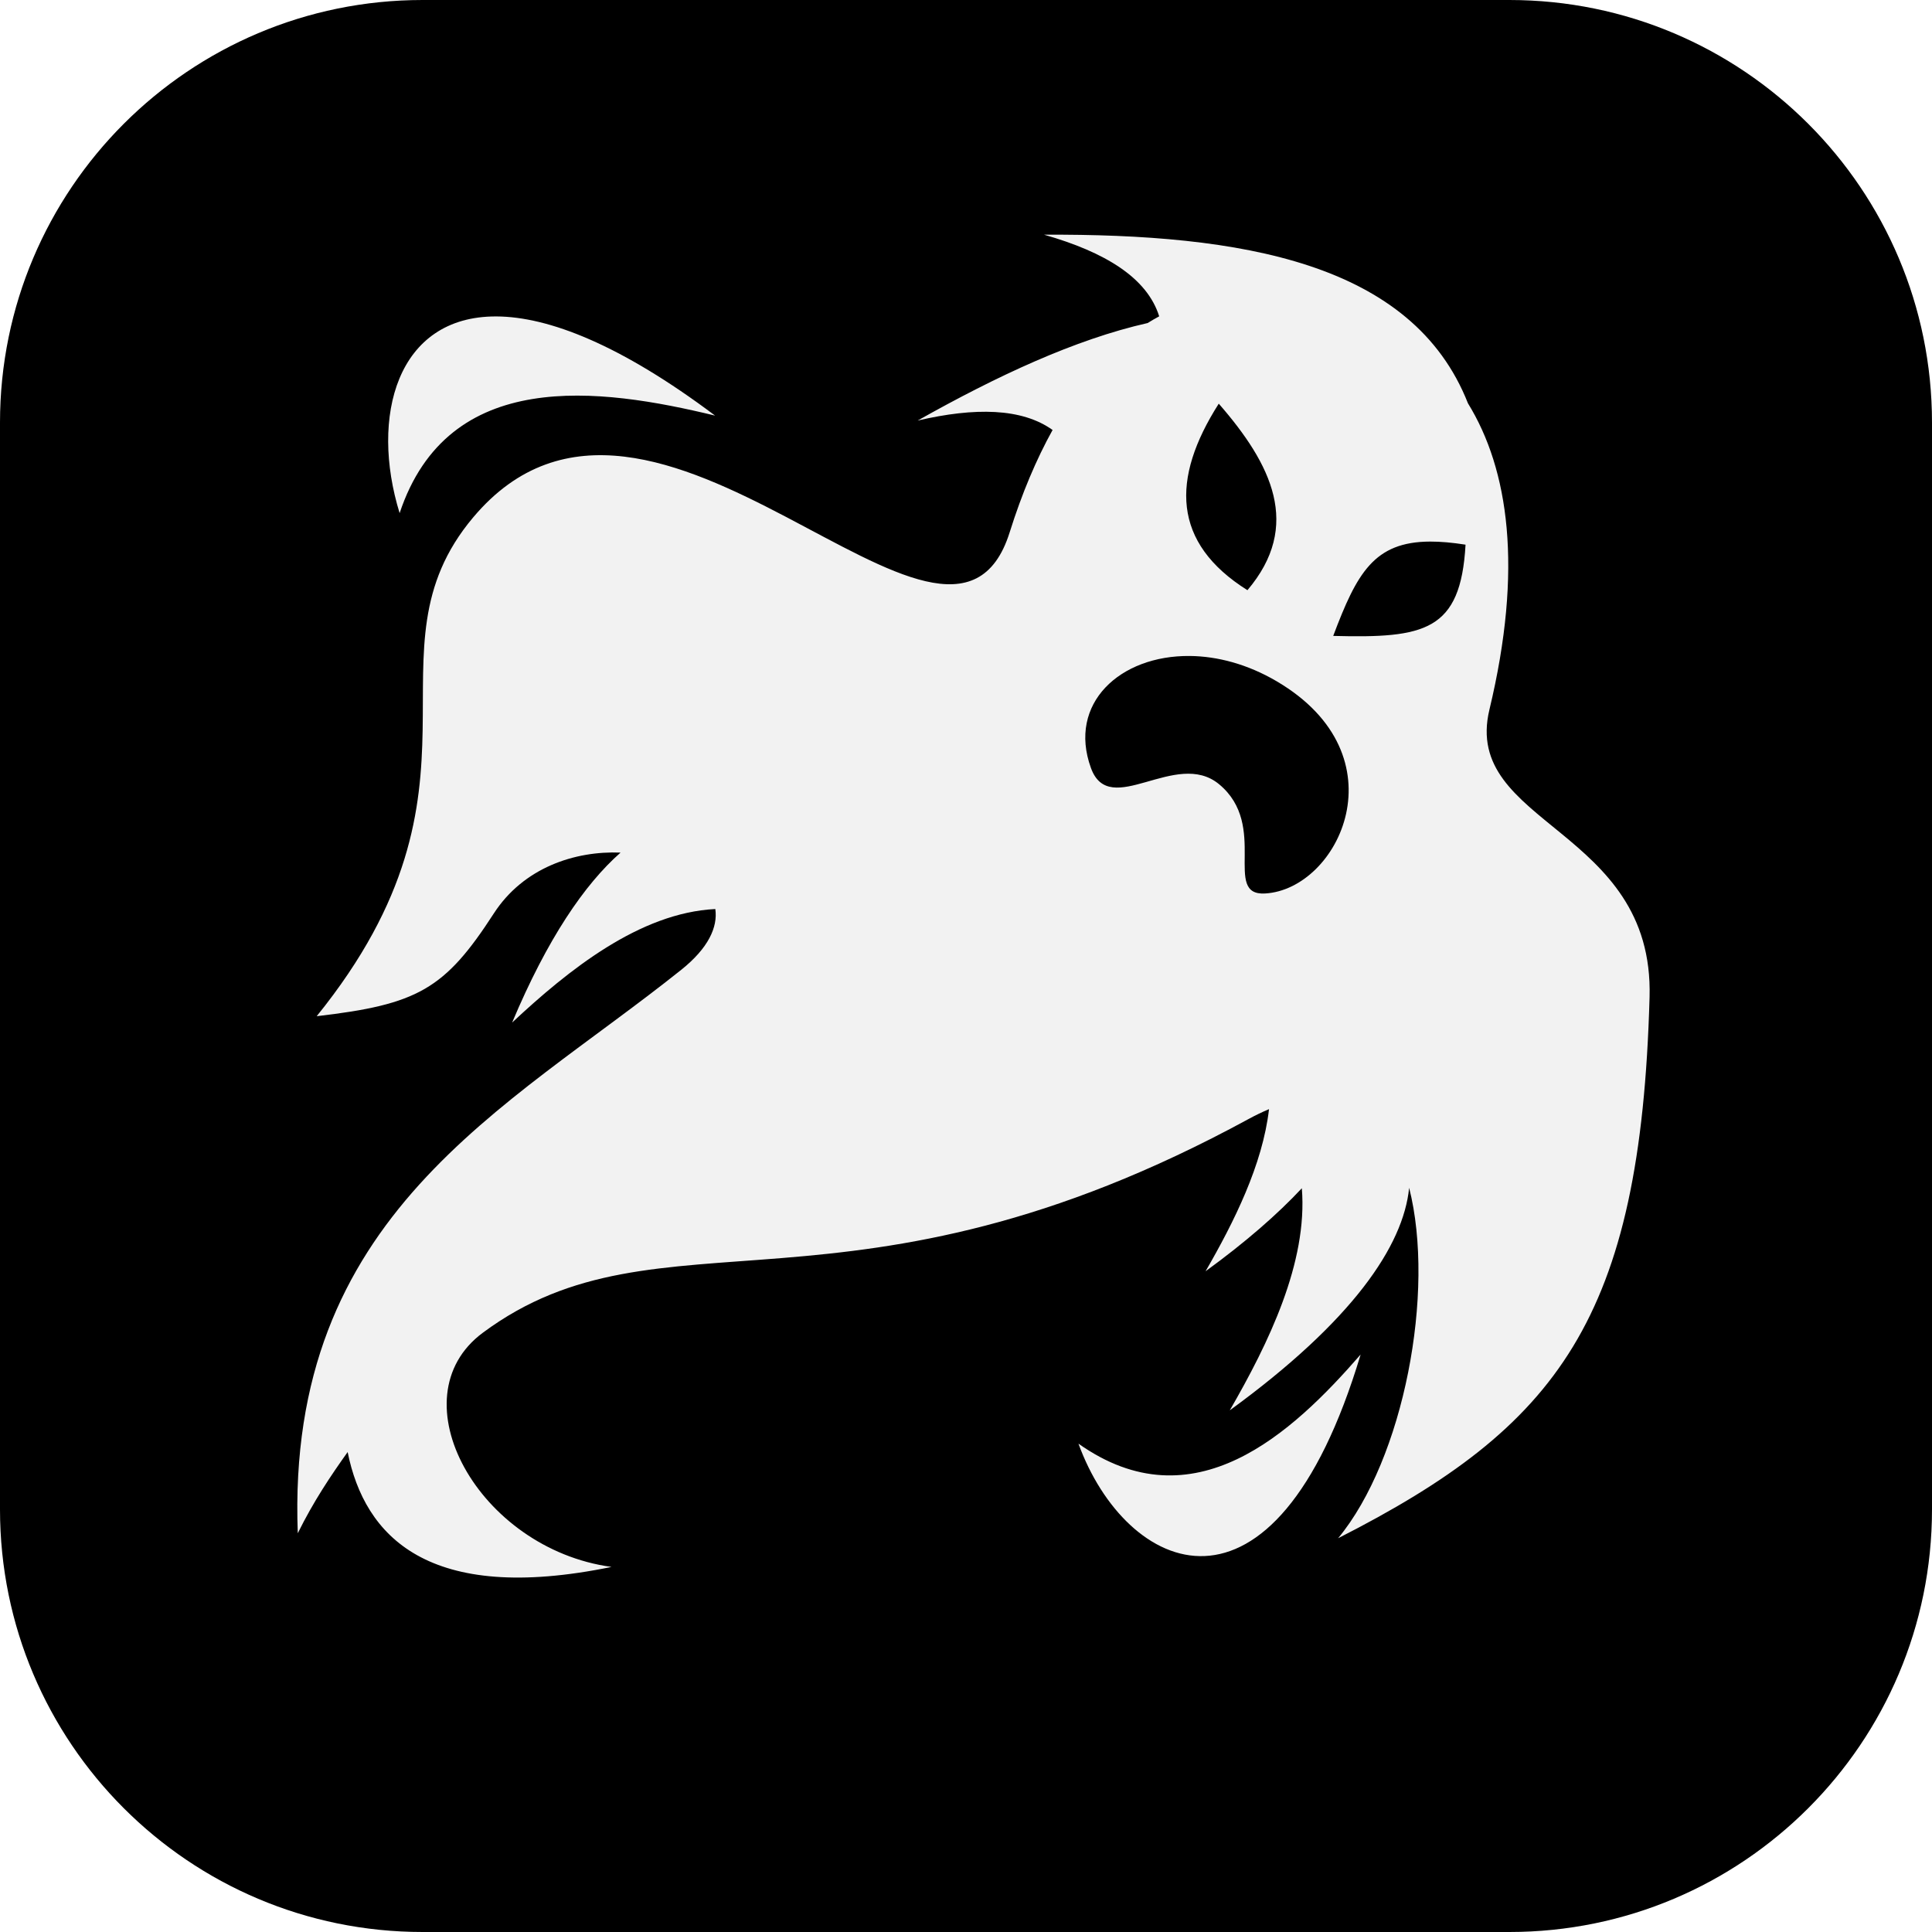
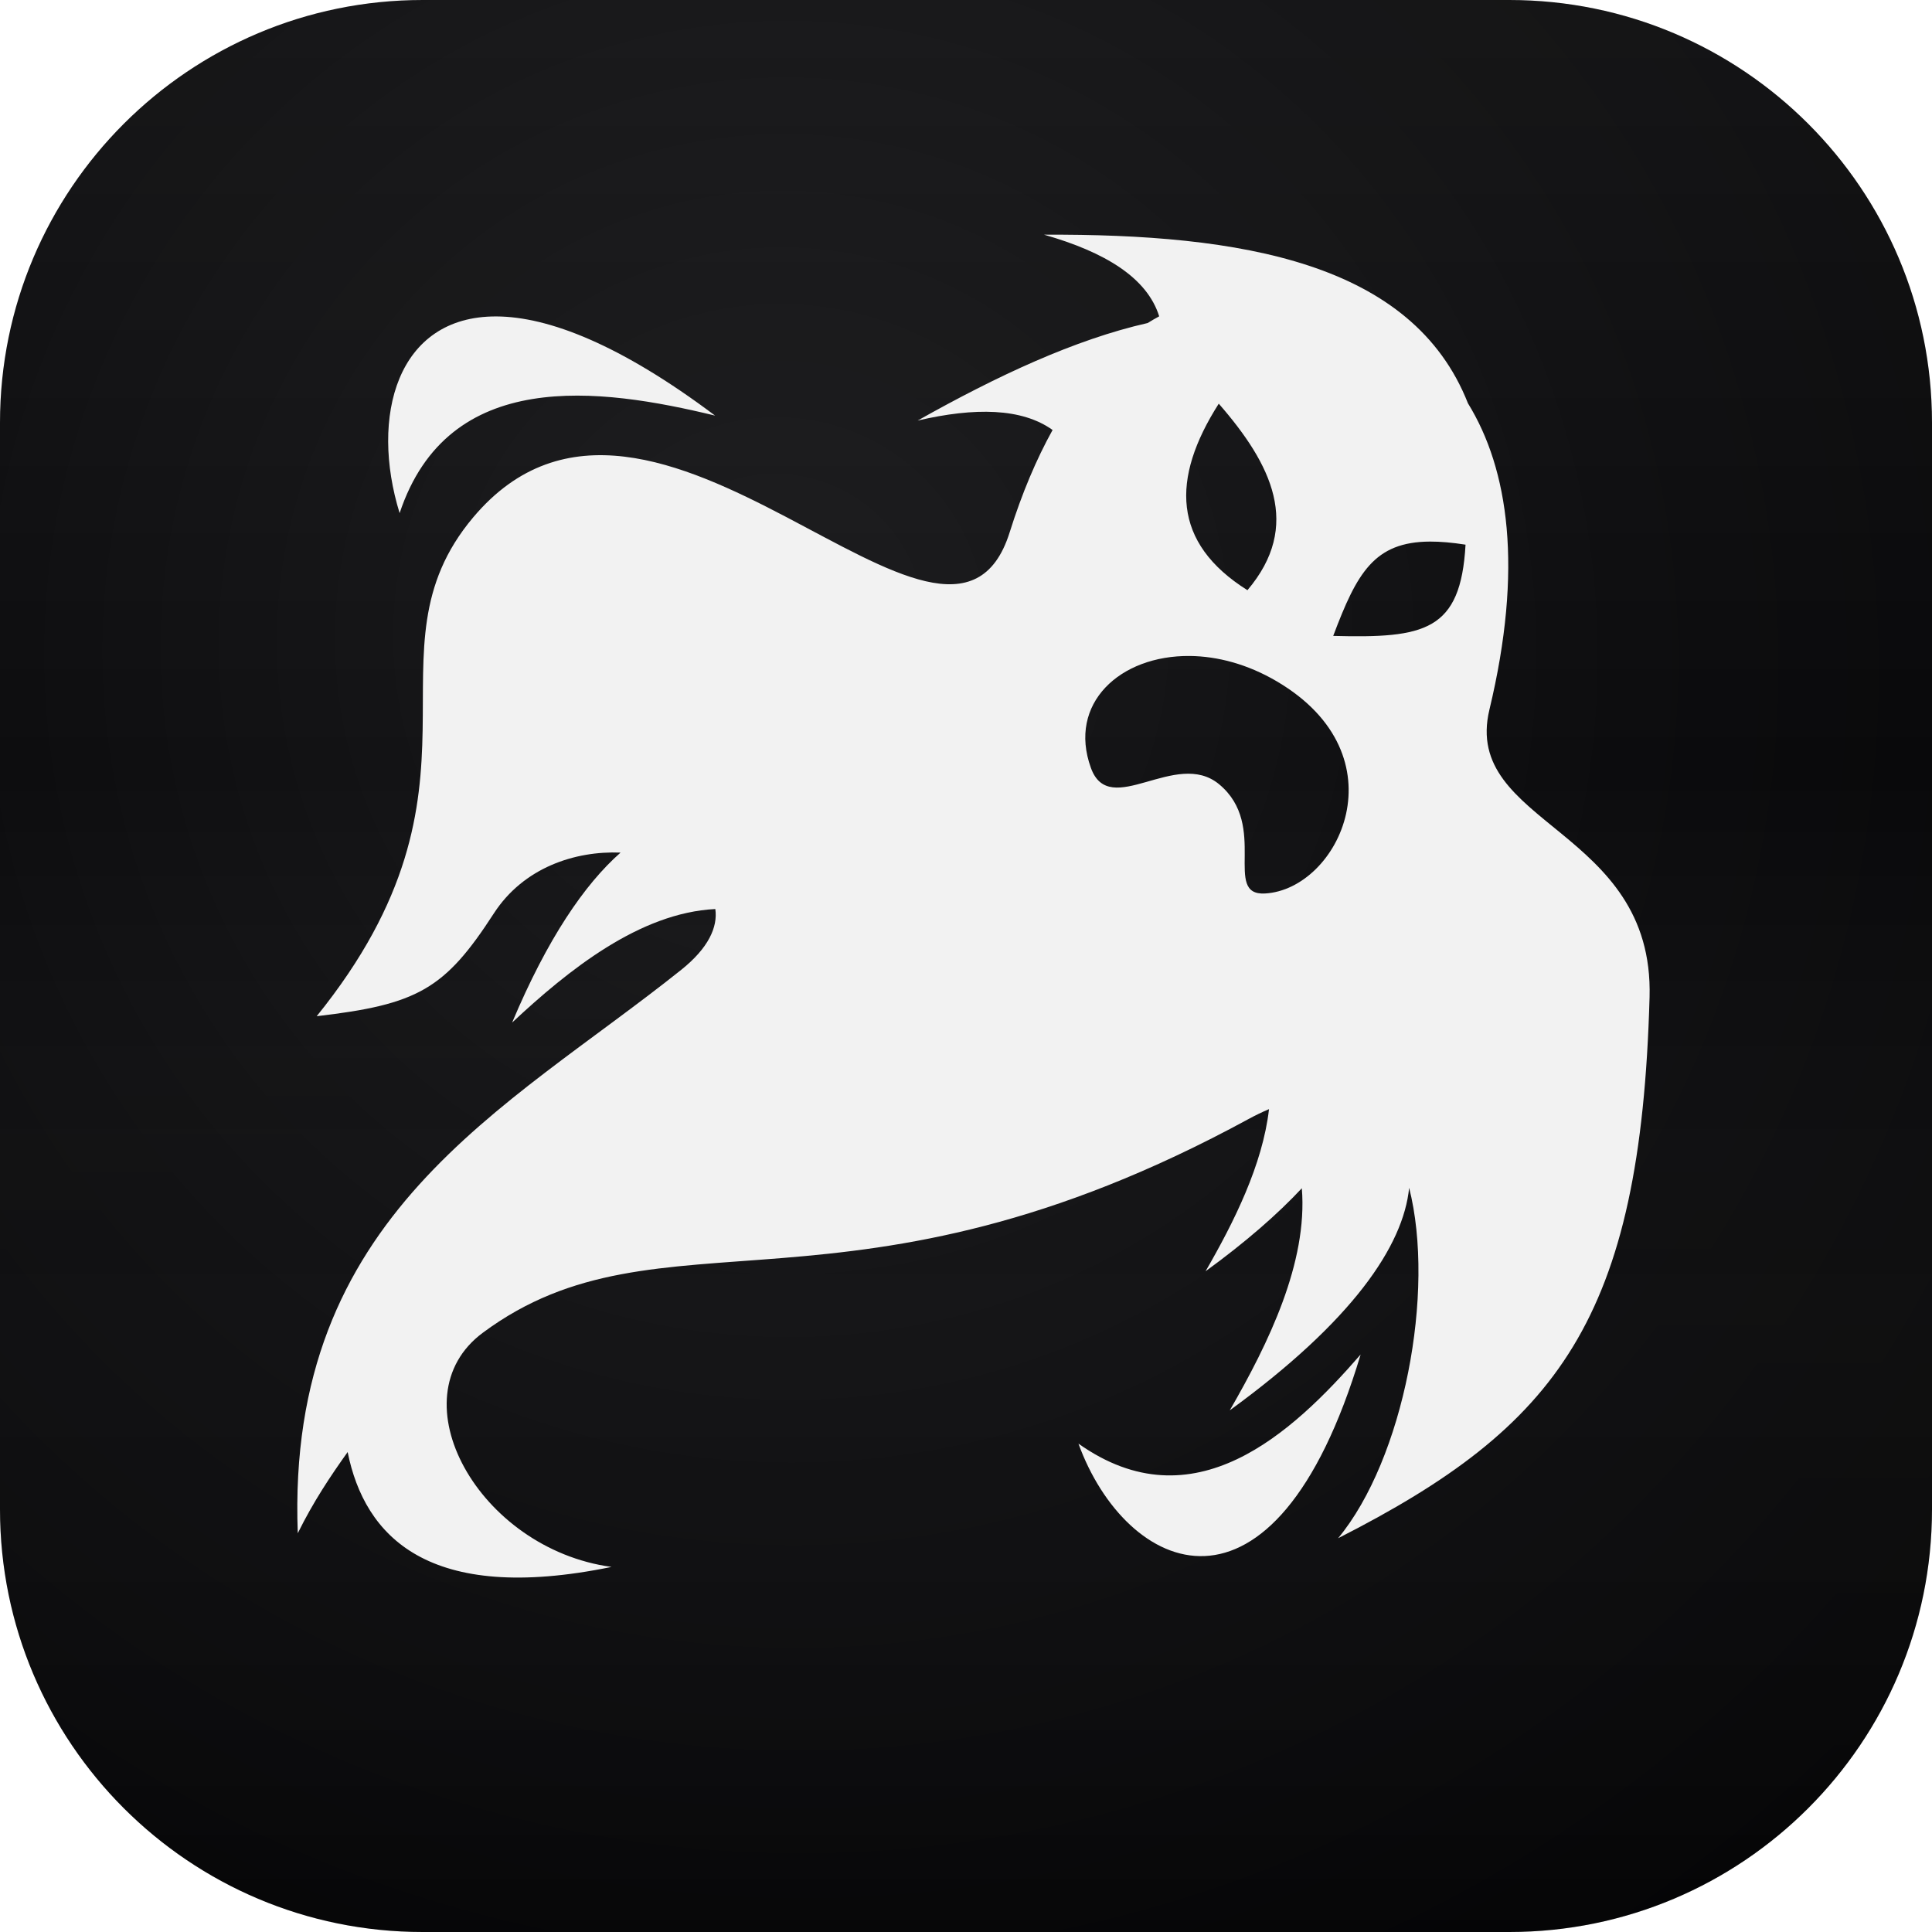
<svg xmlns="http://www.w3.org/2000/svg" viewBox="0 0 128 128" width="128" height="128">
  <defs>
    <clipPath id="sq">
      <rect x="0" y="0" width="128" height="128" rx="28" />
    </clipPath>
+     <radialGradient id="bg" cx="42%" cy="36%" r="78%" fx="40%" fy="32%">
+       <stop offset="0%" stop-color="#1a1a1c" />
+       <stop offset="55%" stop-color="#0c0c0e" />
+       <stop offset="100%" stop-color="#050506" />
+     </radialGradient>
+     <linearGradient id="sheen" x1="0%" y1="0%" x2="0%" y2="100%">
+       <stop offset="0%" stop-color="#ffffff" stop-opacity="0.045" />
+       <stop offset="40%" stop-color="#ffffff" stop-opacity="0" />
+       <stop offset="100%" stop-color="#000000" stop-opacity="0.12" />
+     </linearGradient>
  </defs>
  <g clip-path="url(#sq)">
-     <rect width="128" height="128" fill="#000000" />
+     <rect width="128" height="128" fill="url(#bg)" />
+     <rect width="128" height="128" fill="url(#sheen)" />
    <g transform="translate(16,12) scale(0.188)">
      <path fill="#f2f2f2" d="M282.83 18.877c21.567 6.146 36.328 15.205 40.572 28.77-1.367.74-2.725 1.518-4.066 2.363-25.655 5.807-53.084 18.634-81.047 34.363 20.225-4.69 36.705-4.42 47.544 3.324-5.712 10.3-10.797 22.294-15.123 36.06-21.343 67.922-125.678-80.577-189.065-5.255C41.47 166.24 92.702 212.342 26.5 294.29c35.583-4.14 45.11-9.47 62.416-36.21 10.44-16.13 28.52-22.1 44.668-21.45-12.718 11.206-25.786 30.354-38.21 59.895 19.832-18.528 44.927-38.68 71.603-40.005.912 6.354-2.408 13.74-12.008 21.418C93.21 327.327 15.58 364.185 19.83 476.504c5.558-11.267 11.646-20.31 17.574-28.617 5.98 29.582 28.2 53.8 92.99 40.482-46.928-6.407-76.268-59.586-45.355-82.528 62.716-46.544 128.82 1.436 269.9-75.342 2.475-1.346 4.86-2.49 7.164-3.46-2.246 19.6-12.367 39.84-22.362 57.14 14.26-10.38 25.415-20.147 33.928-29.262 2.14 26.14-11.748 54.65-25.393 78.268 43.26-31.49 61.19-57.976 63.207-78.422 9.334 36.678-1.895 95.547-25.03 123.492 77.553-39.433 106.608-77.127 109.76-190.664 1.662-59.824-66.23-60.536-56.435-101.344 11.945-49.756 6.768-84.69-7.565-107.947-19.6-49.73-79.99-59.74-149.385-59.423zM89.8 47.684C54.69 47.534 45.233 83.056 55.724 117c17.146-51.504 70.414-44.24 111.17-34.367-33.282-25.005-58.707-34.87-77.096-34.95zm254.595 30.742c18.643 21.37 29.373 43.02 10.105 65.732-26.562-16.677-26.985-39.252-10.105-65.732zm74.494 48.6c3.655-.013 7.78.35 12.473 1.09-1.706 30.506-14.4 33-46.634 32.154 8.335-22.146 14.416-33.176 34.16-33.245zm-84.677 40.316c9.652.1 20.258 2.84 30.598 8.918 44.65 26.246 21.934 73.314-4.1 74.78-15.174.855 1.443-23.842-16.17-38.476-15.258-12.678-38.596 12.53-45.204-5.78-8.218-22.693 10.21-39.696 34.877-39.442zm60.18 246.168c-24.195 27.825-58.89 60.1-99.444 31.41 16.625 45.643 68.87 70.465 99.443-31.41z" />
    </g>
  </g>
</svg>
